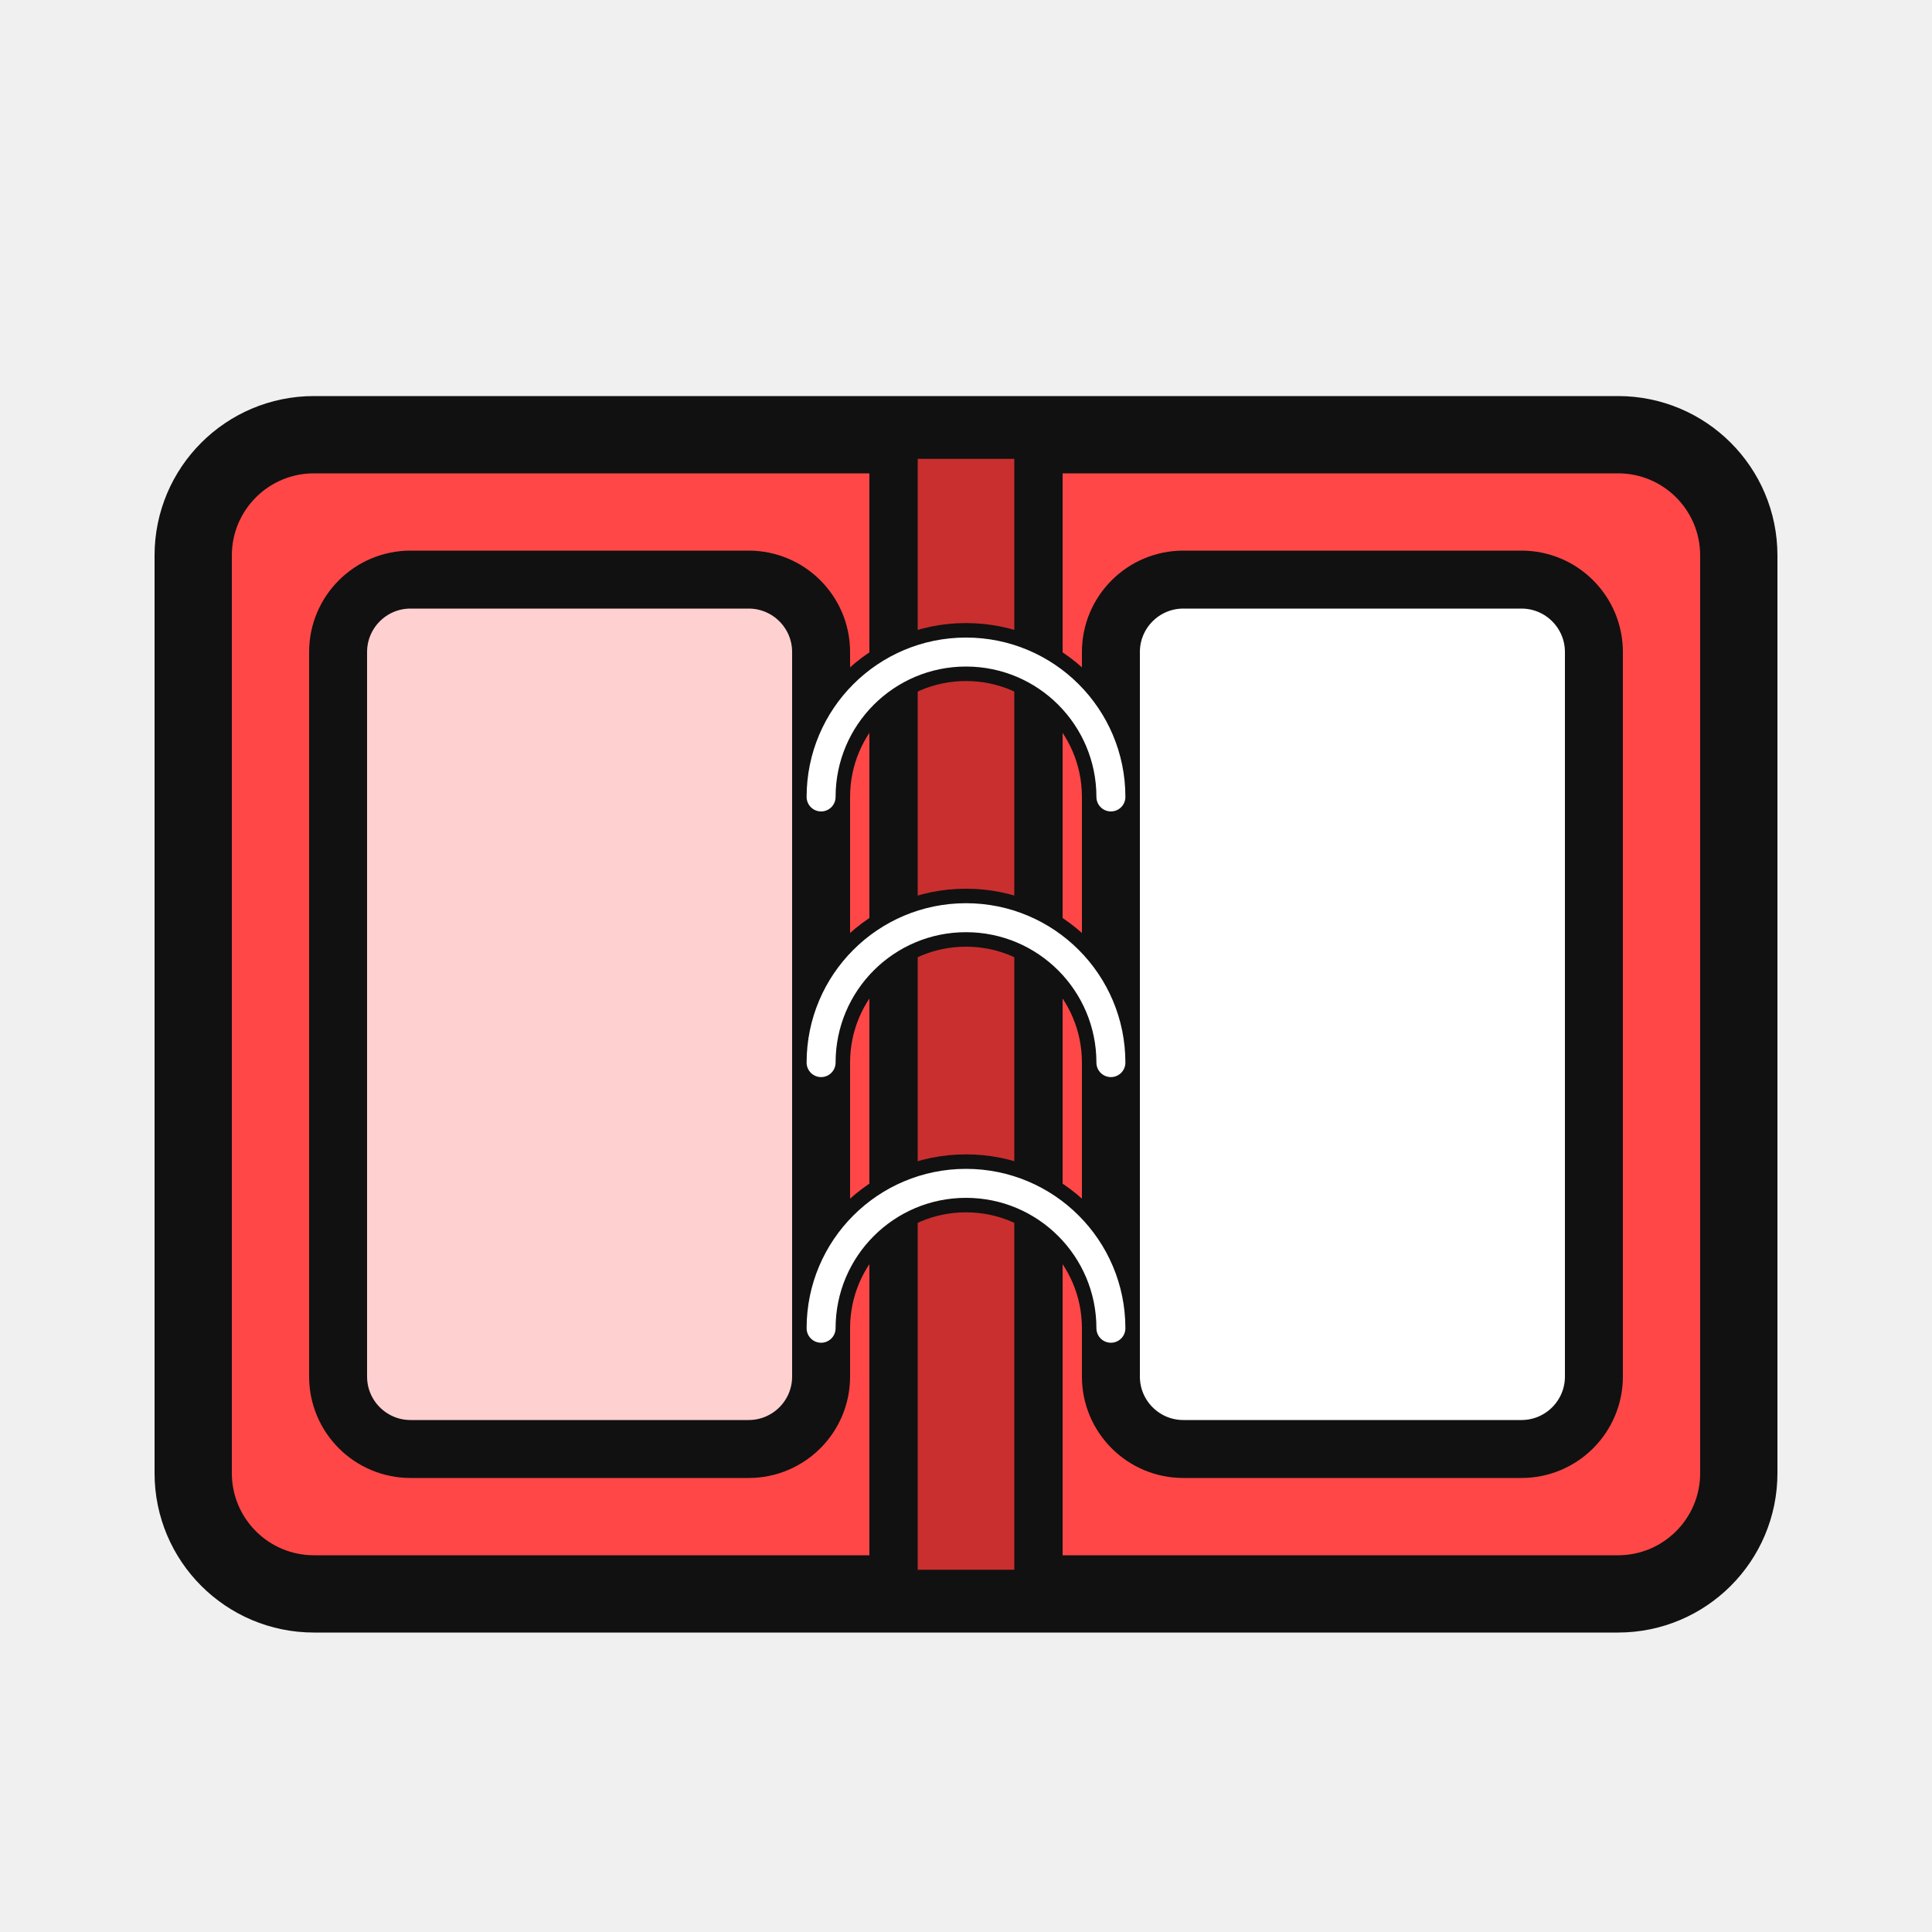
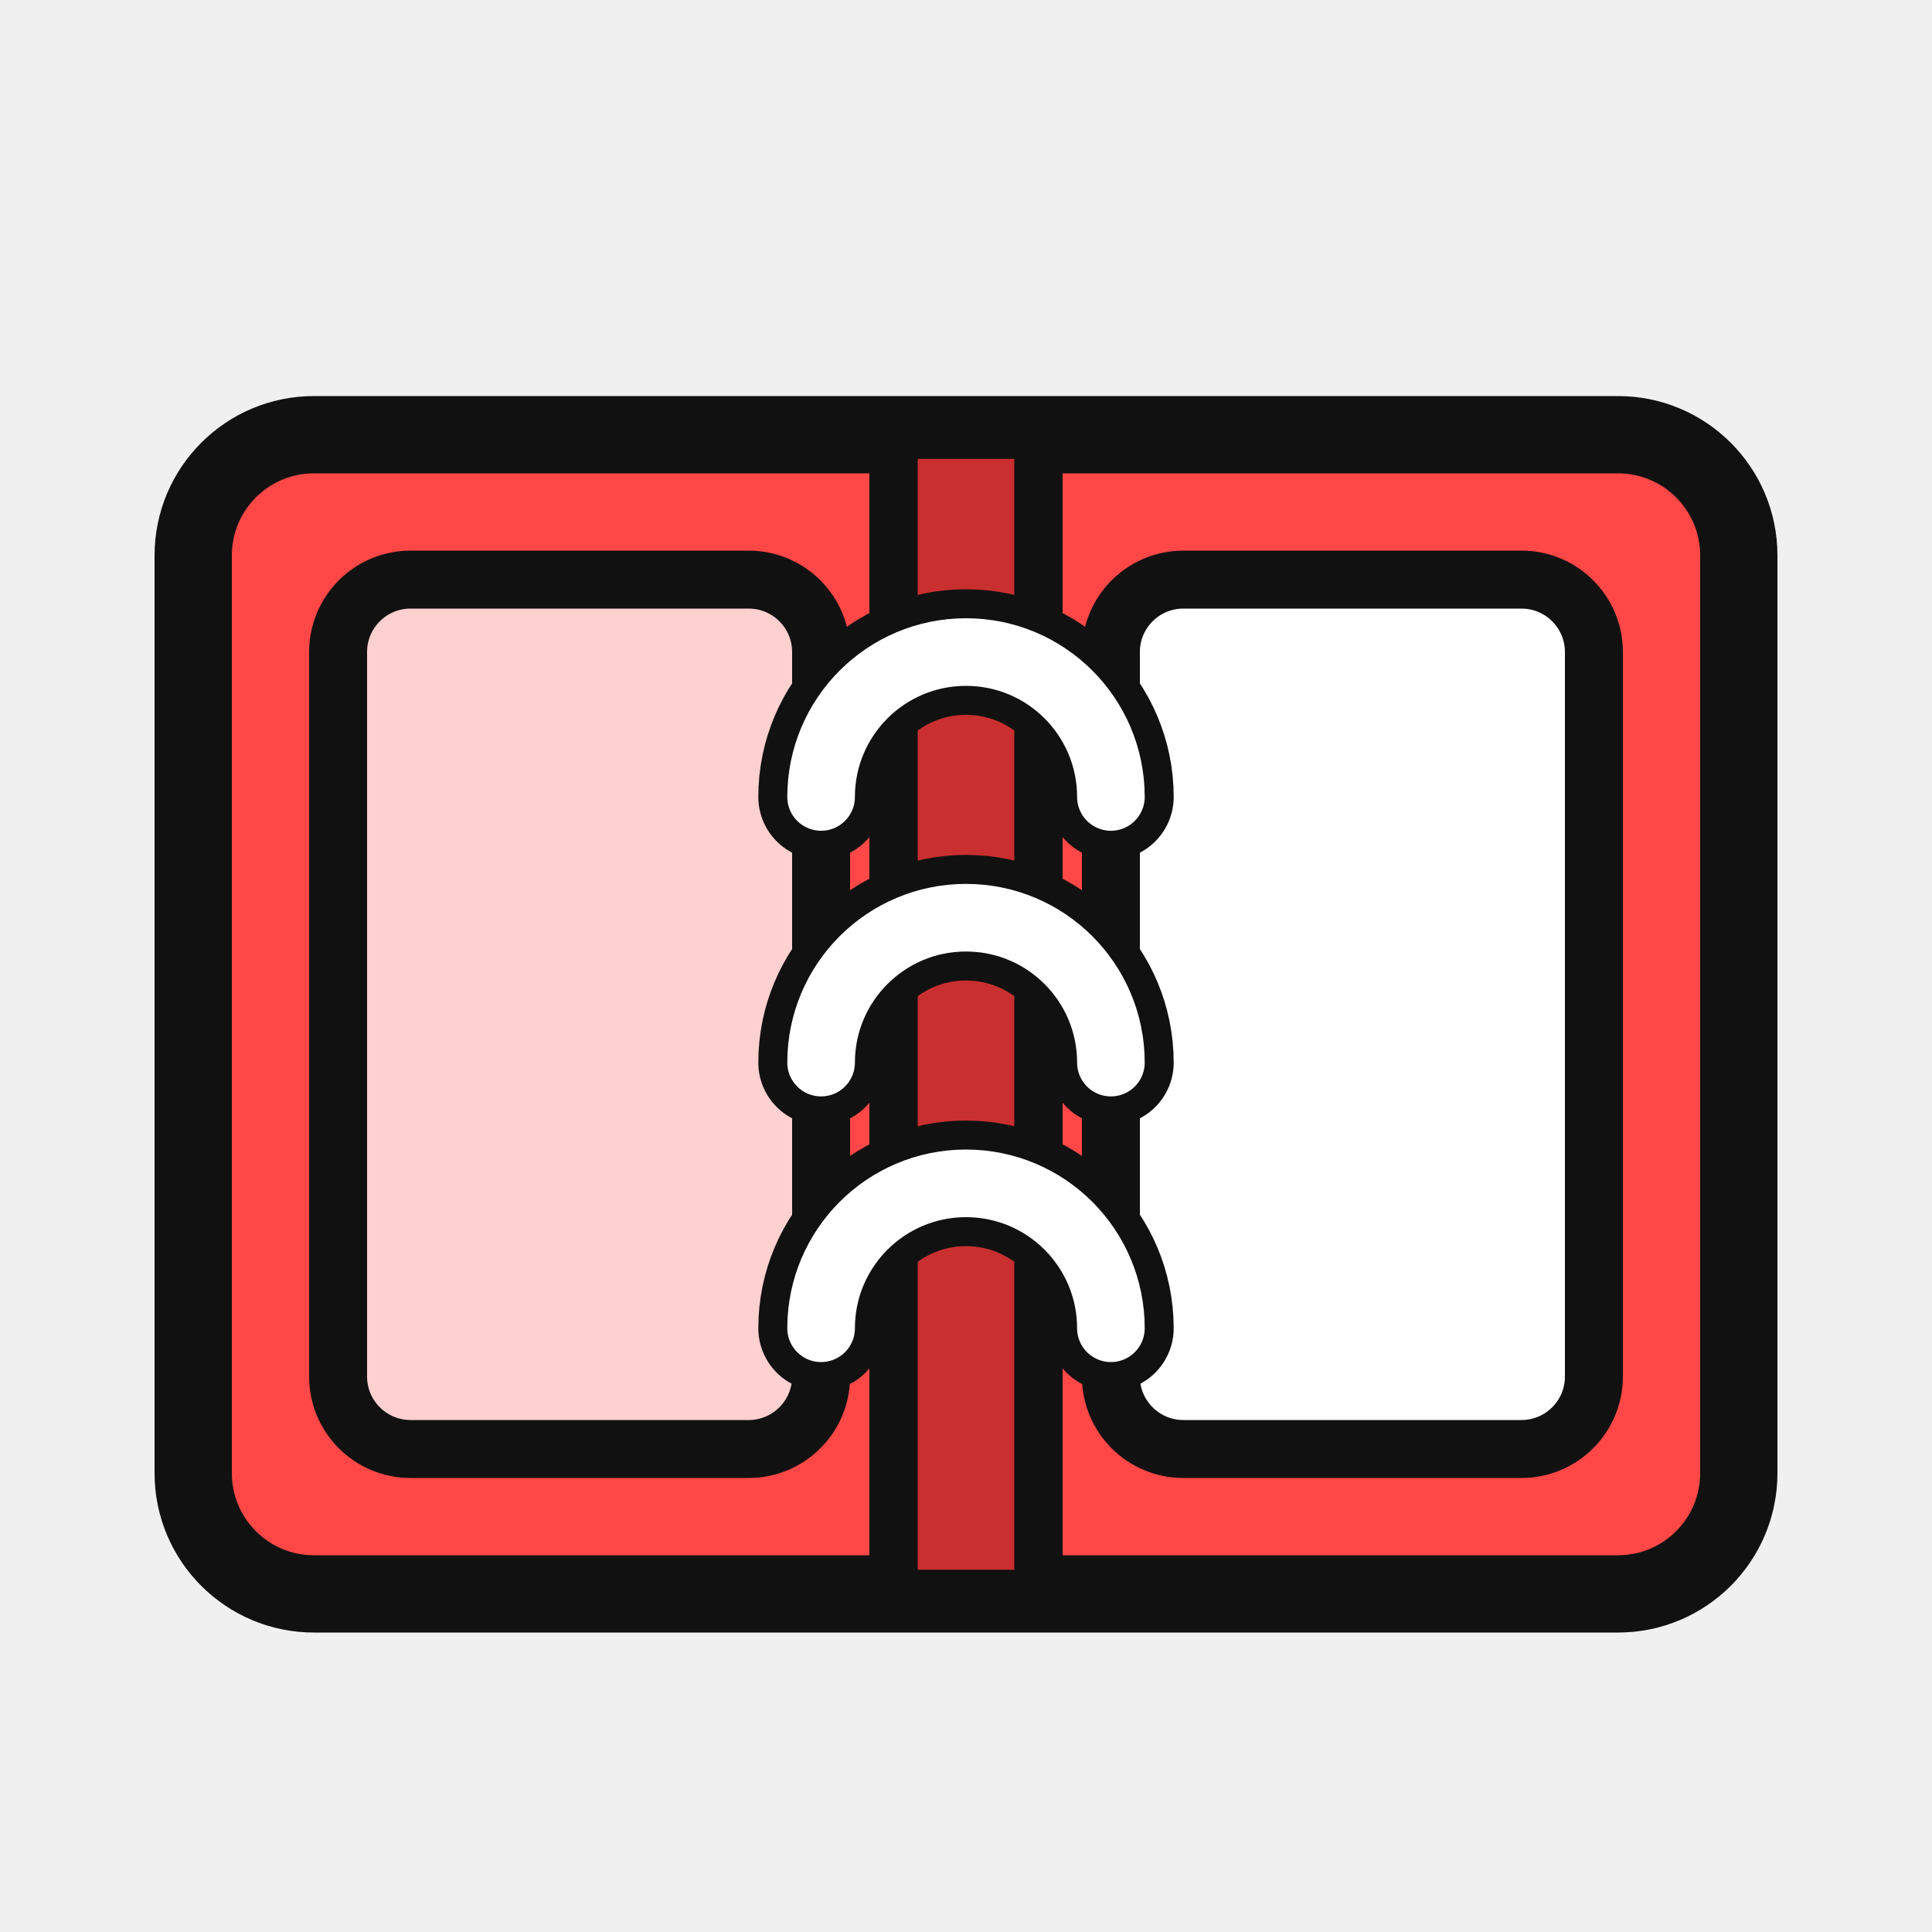
<svg xmlns="http://www.w3.org/2000/svg" viewBox="0 0 40 40" fill="none">
  <rect x="4" y="9" width="32" height="24" rx="2.5" fill="#ff4747" stroke="#111" stroke-width="1.6" />
  <rect x="7" y="12" width="10" height="18" rx="1.5" fill="#ffd0d0" stroke="#111" stroke-width="1.2" />
  <rect x="23" y="12" width="10" height="18" rx="1.5" fill="#fff" stroke="#111" stroke-width="1.2" />
  <rect x="18.5" y="9" width="3" height="24" fill="#c92f2f" stroke="#111" stroke-width="1" />
-   <path d="M17 16.5 A3 3 0 0 1 23 16.5" fill="none" stroke="#111" stroke-width="1.2" stroke-linecap="round" />
-   <path d="M17 22 A3 3 0 0 1 23 22" fill="none" stroke="#111" stroke-width="1.2" stroke-linecap="round" />
-   <path d="M17 27.5 A3 3 0 0 1 23 27.5" fill="none" stroke="#111" stroke-width="1.2" stroke-linecap="round" />
-   <path d="M17 16.5 A3 3 0 0 1 23 16.5" fill="none" stroke="#fff" stroke-width="0.6" stroke-linecap="round" />
-   <path d="M17 22 A3 3 0 0 1 23 22" fill="none" stroke="#fff" stroke-width="0.6" stroke-linecap="round" />
-   <path d="M17 27.5 A3 3 0 0 1 23 27.5" fill="none" stroke="#fff" stroke-width="0.6" stroke-linecap="round" />
+   <path d="M17 16.5 A3 3 0 0 1 23 16.5" fill="none" stroke="#111" stroke-width="2.6" stroke-linecap="round" />
+   <path d="M17 22 A3 3 0 0 1 23 22" fill="none" stroke="#111" stroke-width="2.6" stroke-linecap="round" />
+   <path d="M17 27.5 A3 3 0 0 1 23 27.5" fill="none" stroke="#111" stroke-width="2.6" stroke-linecap="round" />
+   <path d="M17 16.5 A3 3 0 0 1 23 16.5" fill="none" stroke="#fff" stroke-width="1.4" stroke-linecap="round" />
+   <path d="M17 22 A3 3 0 0 1 23 22" fill="none" stroke="#fff" stroke-width="1.4" stroke-linecap="round" />
+   <path d="M17 27.5 A3 3 0 0 1 23 27.5" fill="none" stroke="#fff" stroke-width="1.4" stroke-linecap="round" />
</svg>
